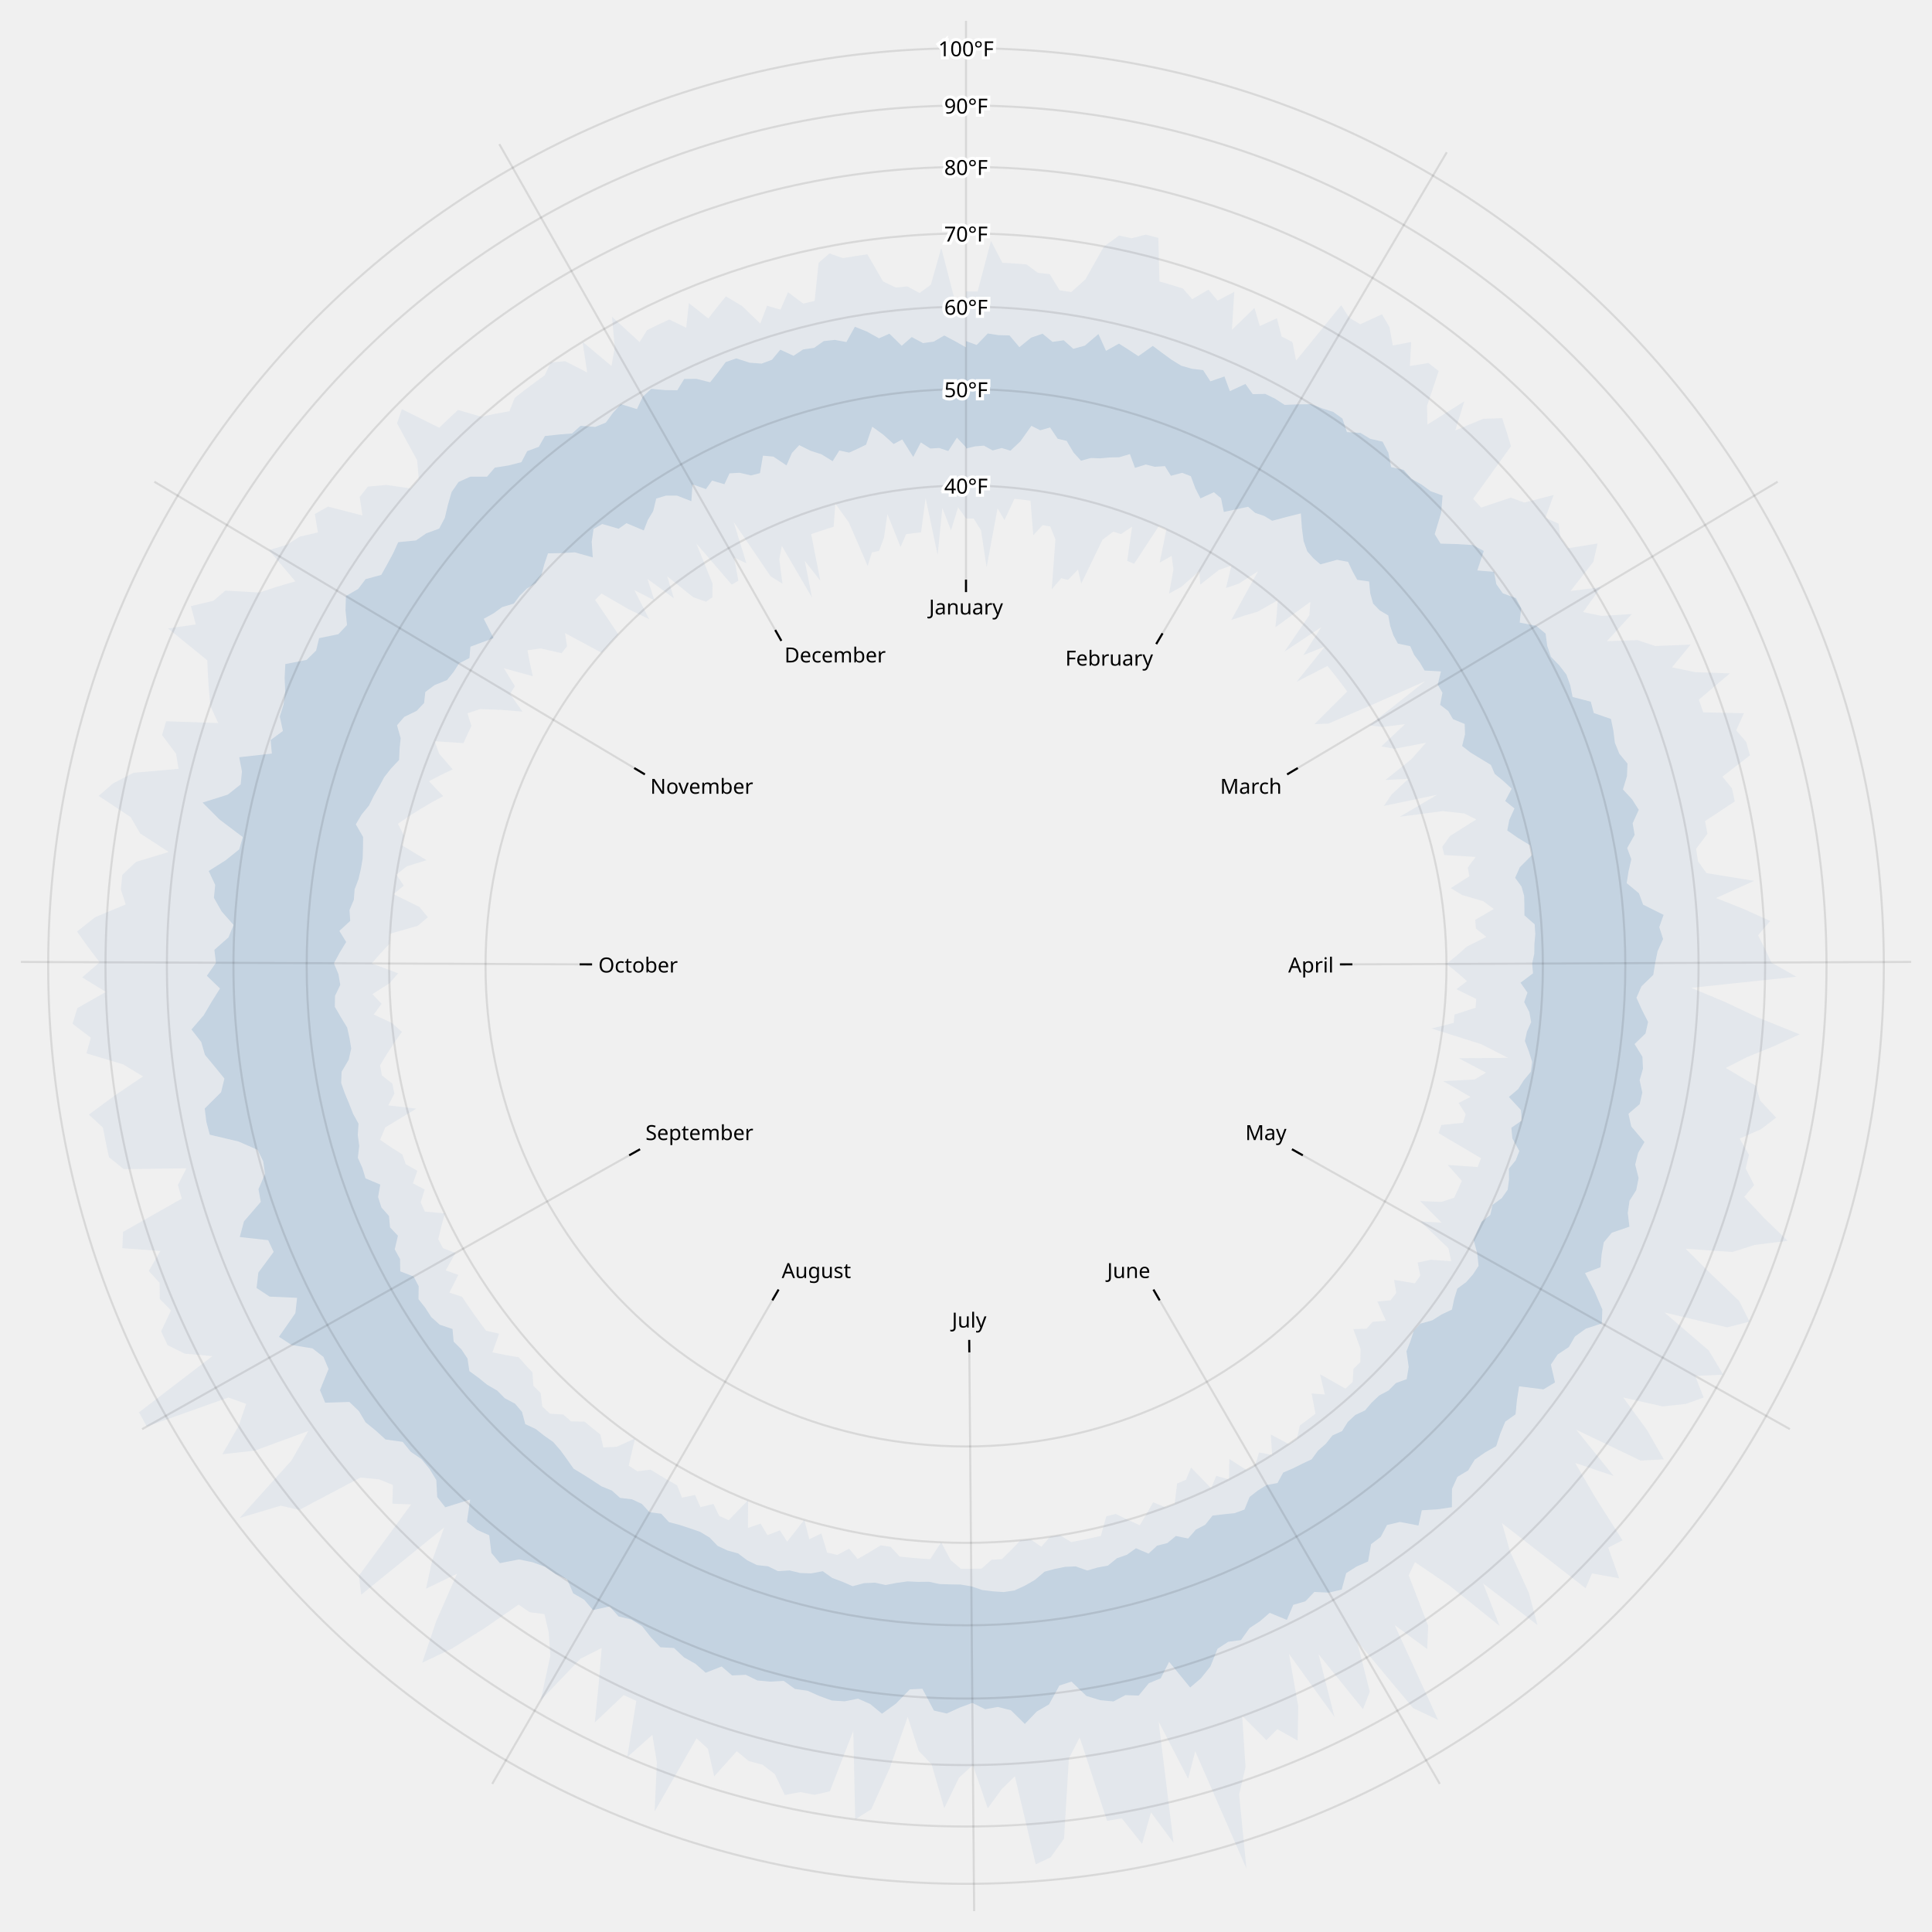
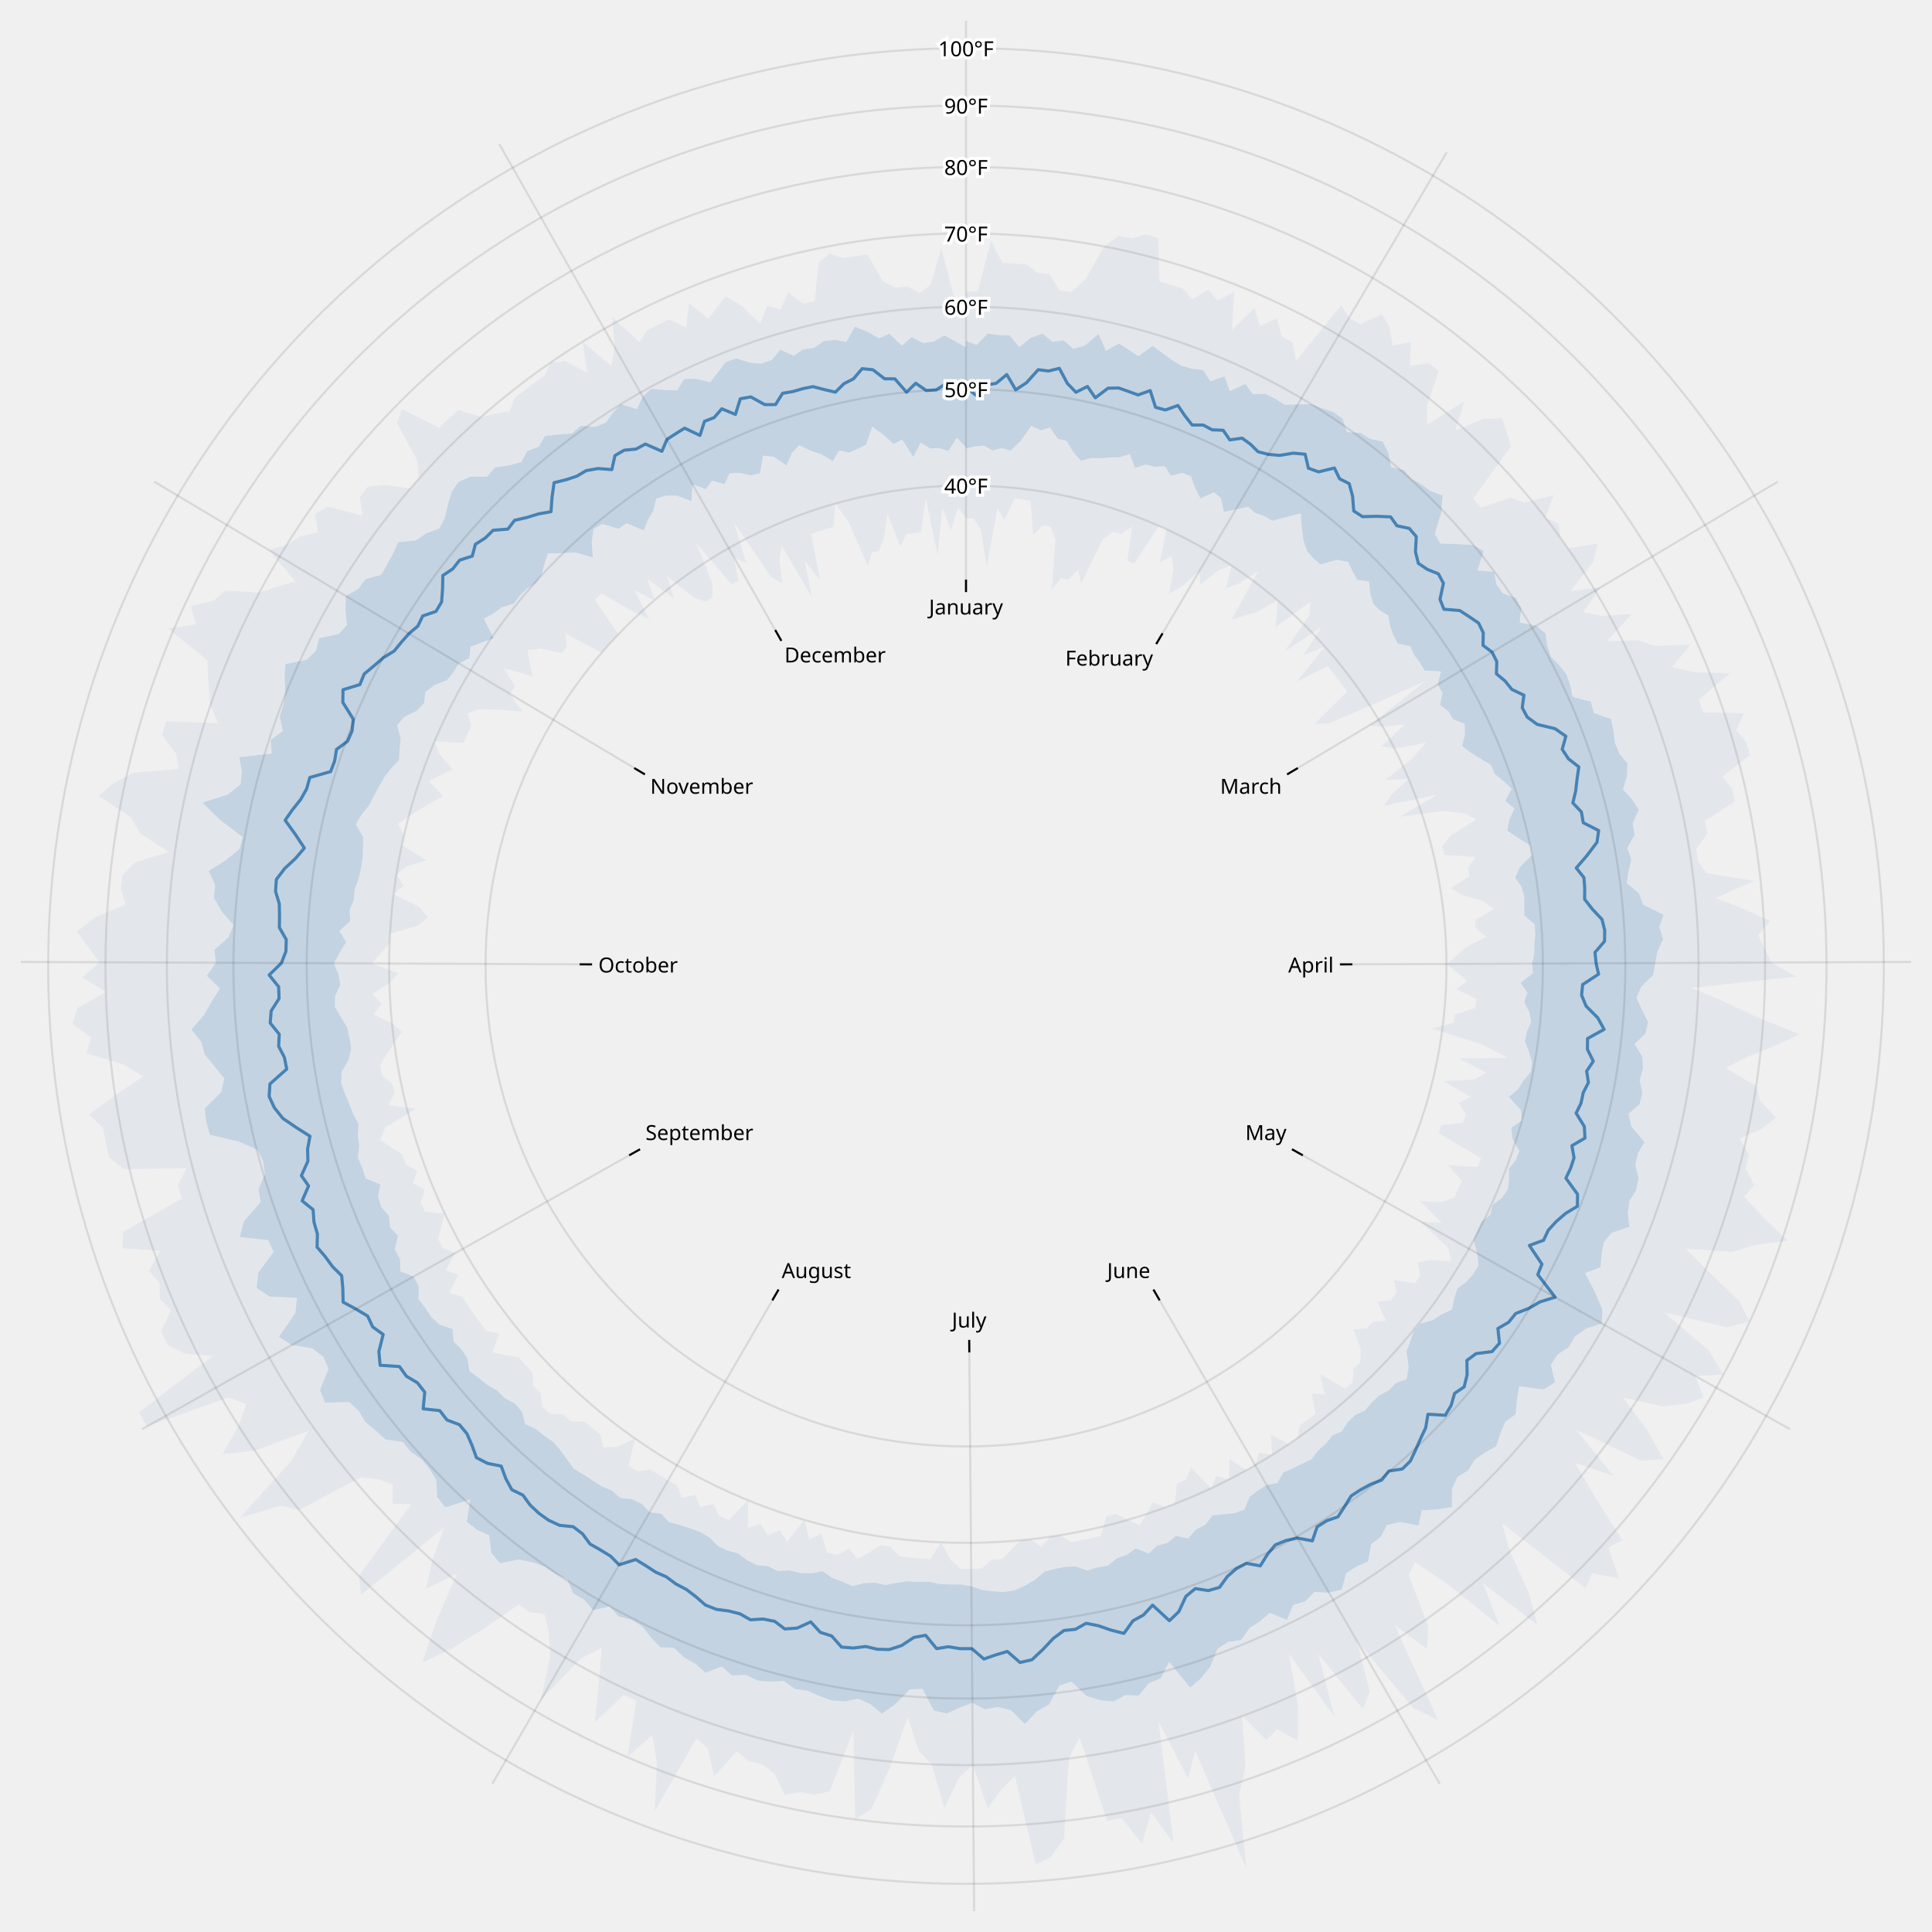
<svg xmlns="http://www.w3.org/2000/svg" width="928" height="928" viewBox="0 0 928 928">
  <path d="M0,-324.031L5.578,-323.983L11.996,-348.301L17.46,-337.784L23.271,-337.433L29.076,-336.982L34.512,-332.956L40.238,-332.313L44.978,-324.538L50.558,-323.715L57.339,-329.793L66.23,-345.576L73.527,-350.865L79.556,-349.547L86.34,-351.297L92.374,-349.758L92.926,-328.814L98.572,-327.166L104.19,-325.421L108.665,-320.304L116.485,-324.865L120.849,-319.609L128.852,-323.813L127.735,-305.586L138.56,-316.08L141.109,-307.394L149.358,-311.124L151.607,-302.354L156.789,-299.7L158.561,-290.788L180.222,-317.389L184.012,-311.454L189.346,-308.24L199.801,-313.047L203.404,-306.911L205.005,-298.055L213.848,-299.727L213.201,-288.197L222.086,-289.643L227.039,-285.778L221.453,-269.102L221.632,-260.064L239.347,-271.251L235.049,-257.312L248.542,-262.851L257.537,-263.139L259.746,-256.413L261.779,-249.671L243.577,-224.432L247.404,-220.206L261.704,-224.982L268.147,-222.609L282.273,-226.243L278.306,-215.302L284.636,-212.469L285.552,-205.594L289.049,-200.648L303.367,-202.939L301.35,-194.166L290.377,-180.099L305.025,-181.99L296.404,-169.997L305.255,-168.158L319.813,-169.068L307.838,-156.018L322.505,-156.533L331.048,-153.696L348.058,-154.368L339.097,-143.46L350.289,-141.137L366.916,-140.544L352.001,-127.927L354.151,-121.849L373.682,-121.417L369.949,-113.202L374.753,-107.653L376.55,-101.186L363.315,-90.954L367.872,-85.393L369.288,-79.048L354.989,-69.62L356.135,-63.499L350.698,-56.319L351.615,-50.274L355.698,-44.624L378.553,-40.886L360.275,-32.649L373.525,-27.376L386.276,-21.633L380.469,-14.744L383.741,-8.259L386.878,-1.665L398.819,5.149L348.349,10.497L364.578,17.272L379.961,24.562L400.447,32.817L388,38.531L375.107,43.783L364.923,48.975L379.484,57.596L381.445,64.629L389.134,72.844L381.96,78.329L371.62,82.899L376.094,90.72L374.477,97.181L378.56,105.228L373.812,110.874L383.179,120.866L394.675,132.004L378.792,133.984L368.112,137.381L345.647,135.82L357.591,147.668L371.351,160.888L376.38,170.82L365.593,173.575L335.516,166.432L356.812,184.716L363.735,196.311L350.243,196.889L354.299,207.274L345.749,210.343L334.629,211.555L315.69,207.272L327.148,222.948L335.169,236.964L324.035,237.563L293.15,222.778L311.034,244.928L292.638,238.716L302.419,255.489L315.353,275.858L308.471,279.355L313.753,294.126L300.693,291.768L297.599,298.883L257.467,267.637L261.301,281.153L270.369,301.143L274.498,316.537L248.399,296.606L256.284,316.949L232.364,297.706L215.674,286.351L212.632,292.663L221.982,316.861L221.538,328.105L205.912,316.579L226.79,362.169L214.767,356.466L187.729,324.081L193.951,348.52L190.681,356.97L169.312,330.533L176.996,360.704L155.12,330.384L159.611,355.743L159.288,372.04L149.532,366.568L144.271,371.846L132.656,360.177L134.267,384.852L131.186,397.913L134.708,433.555L110.106,377.17L106.707,390.385L92.516,362.92L99.673,421.151L88.86,406.568L84.581,421.66L74.813,409.385L67.755,410.612L54.606,370.525L49.417,380.635L47.095,419.14L40.656,428.134L33.492,431.487L23.478,389.201L17.032,395.527L10.449,404.571L3.304,383.816L-3.356,389.894L-10.449,404.571L-16.513,383.474L-22.74,376.968L-27.995,360.666L-36.574,385.148L-45.512,405.052L-53.215,409.89L-54.146,367.406L-65.414,396.429L-72.753,398.113L-79.595,396.802L-87.031,398.201L-91.858,388.131L-97.795,383.625L-104.384,381.885L-110.106,377.17L-120.94,389.245L-123.957,375.987L-129.429,370.983L-149.576,406.116L-148.475,382.682L-150.65,369.308L-162.683,379.968L-158.372,352.981L-164.425,350.202L-178.28,363.322L-176.382,344.335L-174.977,327.57L-185.15,332.706L-204.307,352.7L-199.655,331.383L-200.432,320.077L-202.488,311.316L-209.581,310.397L-214.893,306.743L-230.948,317.873L-246.952,327.879L-261.223,334.68L-254.464,314.698L-244.465,291.909L-259.372,299.095L-256.423,285.609L-250.657,269.7L-290.471,301.946L-291.639,292.897L-266.527,258.616L-275.52,258.285L-275.271,249.289L-281.894,246.589L-290.854,245.719L-320.283,261.267L-329.172,259.211L-348.876,265.127L-324.035,237.563L-315.903,223.343L-341.557,232.767L-357.205,234.53L-349.367,220.872L-345.749,210.343L-354.299,207.274L-393.491,221.2L-397.24,214.394L-361.973,187.387L-375.339,186.186L-383.525,182.089L-386.603,175.46L-381.866,165.443L-387.26,159.92L-387.335,152.201L-392.535,146.496L-386.98,136.881L-405.251,135.541L-404.891,127.715L-376.692,111.728L-378.56,105.228L-374.477,97.181L-404.561,97.587L-411.66,91.831L-413.179,84.731L-414.577,77.606L-421.312,71.384L-408.65,62.022L-395.309,53.053L-404.852,47.255L-422.478,41.955L-420.369,34.449L-429.164,27.742L-426.838,20.221L-413.142,12.45L-424.521,5.481L-416.161,-1.791L-421.68,-9.075L-426.996,-16.547L-418.325,-23.428L-403.623,-29.582L-405.937,-36.787L-405.244,-43.769L-398.665,-50.015L-382.986,-54.759L-396.707,-63.708L-401.272,-71.547L-416.62,-81.707L-409.7,-87.699L-399.844,-92.815L-378.236,-94.689L-379.451,-101.965L-386.172,-110.933L-384.205,-117.564L-359.17,-116.701L-362.948,-124.876L-363.613,-132.147L-364.111,-139.47L-364.443,-146.839L-383.276,-162.151L-369.953,-164.078L-372.307,-172.852L-361.463,-175.442L-355.769,-180.31L-339.332,-179.386L-330.784,-182.221L-322.151,-184.764L-334.839,-199.778L-326.185,-202.308L-320.069,-206.227L-311.296,-208.244L-312.781,-217.122L-306.481,-220.662L-289.893,-216.393L-291.222,-225.293L-287.301,-230.273L-278.337,-231.068L-266.821,-229.381L-262.833,-233.939L-263.637,-242.916L-273.287,-260.646L-270.966,-267.49L-253.03,-258.534L-248.542,-262.851L-243.981,-267.091L-232.806,-263.838L-226.052,-265.251L-219.299,-266.485L-216.788,-272.874L-212.059,-276.566L-207.267,-280.175L-202.413,-283.701L-199.403,-289.91L-192.528,-290.5L-181.972,-285.112L-184.172,-299.816L-170.273,-288.198L-168.72,-297.133L-170.042,-311.844L-156.789,-299.7L-153.157,-305.446L-147.876,-308.037L-142.552,-310.537L-134.394,-306.577L-133.099,-318.419L-123.762,-311.021L-119.625,-316.374L-115.329,-321.642L-107.542,-316.995L-98.804,-308.6L-95.548,-317.128L-89.104,-315.291L-85.477,-323.643L-78.199,-318.171L-72.71,-319.47L-70.785,-337.78L-65.598,-342.278L-59.116,-340.016L-53.255,-340.984L-47.377,-341.85L-39.814,-328.807L-33.78,-325.894L-28.165,-326.427L-22.294,-323.263L-16.913,-327.203L-11.879,-344.913L-5.515,-320.334L0,-320.382ZM0,-214.955L-3.793,-220.324L-7.208,-209.289L-11.375,-220.063L-13.614,-197.396L-19.396,-224.794L-21.591,-208.297L-25.173,-207.895L-28.748,-207.431L-31.436,-201.281L-37.746,-217.1L-39.417,-205.67L-41.784,-199.39L-45.21,-198.641L-47.225,-192.147L-56.269,-213.051L-62.763,-222.084L-63.569,-210.988L-67.191,-209.863L-70.794,-208.675L-74.375,-207.426L-69.98,-185.077L-77.425,-194.574L-73.982,-176.991L-88.471,-201.817L-89.678,-195.355L-88.165,-183.655L-93.865,-187.198L-111.603,-213.327L-105.492,-193.464L-111.41,-196.205L-109.341,-185.068L-112.511,-183.158L-129.528,-202.944L-121.733,-183.68L-121.815,-177.106L-124.846,-174.983L-131.052,-177.151L-143.492,-187.142L-140.352,-176.664L-152.984,-185.902L-149.692,-175.649L-159.293,-180.525L-152.174,-166.588L-162.022,-171.35L-175.098,-178.907L-178.151,-175.866L-167.004,-159.28L-169.721,-156.381L-172.388,-153.437L-175.003,-150.447L-192.61,-159.9L-191.634,-153.596L-194.25,-150.274L-204.337,-152.528L-210.641,-151.659L-209.466,-145.405L-208.07,-139.19L-221.964,-143.016L-216.693,-134.398L-218.974,-130.648L-213.04,-122.185L-223.341,-123.033L-233.437,-123.406L-239.466,-121.365L-237.546,-115.297L-239.496,-111.191L-241.374,-107.052L-255.188,-107.961L-253.042,-101.954L-246.579,-94.45L-252.318,-91.7L-257.968,-88.756L-251.125,-81.596L-256.715,-78.553L-262.205,-75.322L-267.593,-71.907L-272.876,-68.313L-269.91,-62.653L-270.948,-57.998L-259.113,-50.817L-268.574,-47.887L-273.581,-43.935L-270.063,-38.614L-274.931,-34.491L-262.522,-28.354L-258.498,-23.425L-263.342,-19.301L-276.652,-15.494L-276.878,-10.729L-281.232,-6.052L-285.444,-1.228L-272.787,3.522L-276.96,8.346L-285.127,13.508L-280.712,18.146L-284.493,23.314L-275.73,27.382L-270.97,31.628L-274.624,36.857L-278.112,42.21L-281.436,47.684L-280.573,52.522L-275.563,56.51L-274.549,61.245L-277.488,66.935L-264.063,68.527L-278.96,77.542L-281.45,83.479L-276.126,87.098L-270.707,90.541L-269.108,95.188L-263.542,98.355L-265.672,104.394L-260.001,107.368L-261.921,113.477L-259.929,117.969L-250.307,118.84L-251.997,125.002L-253.493,131.229L-251.197,135.573L-245.209,137.844L-249.911,146.205L-243.864,148.359L-248.139,156.876L-242.031,158.91L-239.26,163.053L-236.418,167.147L-233.506,171.192L-230.524,175.186L-224.261,176.598L-227.482,185.566L-221.174,186.852L-214.846,187.939L-211.579,191.609L-208.25,195.223L-207.794,201.626L-204.292,205.173L-203.526,211.566L-199.854,215.038L-193.429,215.445L-189.692,218.743L-183.272,218.84L-179.478,221.963L-175.631,225.019L-174.192,231.276L-167.781,230.931L-158.984,226.938L-162.022,239.959L-157.867,242.713L-151.495,241.928L-147.308,244.5L-143.078,246.999L-138.805,249.425L-136.418,255.385L-130.137,254.056L-127.546,259.93L-121.315,258.384L-118.524,264.166L-113.959,266.167L-104.658,256.561L-104.729,269.932L-98.654,267.857L-95.376,273.377L-89.375,271.094L-85.909,276.498L-77.648,265.984L-75.262,275.346L-69.487,272.58L-66.682,281.753L-61.822,282.86L-56.14,279.872L-52.049,284.82L-46.473,281.638L-41.013,278.292L-36.217,278.956L-31.873,283.662L-26.985,284.168L-22.09,284.591L-17.188,284.929L-11.921,276.829L-7.37,285.352L-2.492,289.526L2.492,289.526L7.475,289.44L12.281,285.182L17.188,284.929L21.769,280.454L26.195,275.845L30.939,275.353L36.217,278.956L40.399,274.125L45.112,273.389L50.568,276.715L55.324,275.803L60.063,274.81L64.784,273.736L67.39,264.355L71.93,263.156L77.648,265.984L83.465,268.63L86.758,263.153L89.866,257.583L95.764,260.011L100.226,258.324L101.401,248.578L105.665,246.796L108.09,240.911L117.762,250.816L120.178,244.913L126.325,246.614L126.49,236.799L134.739,242.12L138.887,239.764L140.787,233.675L147.058,234.842L146.378,225.049L155.054,229.641L158.984,226.938L160.353,220.707L164.129,217.915L167.855,215.057L166.024,205.324L172.369,205.821L170.051,196.094L182.254,202.999L185.721,199.831L186.122,193.474L189.424,190.241L189.502,183.877L186.028,174.391L192.39,174.231L195.36,170.893L201.704,170.403L197.586,161.178L203.921,160.581L206.655,157.047L205.642,150.764L215.606,152.433L218.198,148.699L216.971,142.456L223.187,141.1L233.067,141.791L231.723,135.564L218.217,122.671L228.414,123.277L218.099,112.907L228.428,113.311L234.473,111.322L236.354,107.27L238.166,103.185L231.381,95.55L245.756,96.569L247.382,92.324L226.976,80.285L228.324,76.366L238.738,75.305L239.999,71.185L236.62,65.773L242.307,62.881L229.247,55.298L244.328,54.503L249.789,51.225L236.646,44.299L260.338,44.11L247.499,37.564L223.625,30.012L234.232,27.34L234.668,23.304L244.771,20.059L245.08,15.843L235.558,11.159L240.647,7.252L235.802,3.045L230.78,-0.993L235.767,-5.074L240.576,-9.323L249.942,-13.998L244.935,-17.952L244.589,-22.165L253.513,-27.381L248.386,-31.161L238.333,-34.077L232.839,-37.392L241.779,-43.109L241.001,-47.264L244.788,-52.398L229.714,-53.323L228.762,-57.269L232.508,-62.479L245.076,-70.401L239.378,-73.248L228.973,-74.398L208.369,-71.691L226.276,-82.235L200.733,-76.889L204.39,-82.352L212.544,-89.92L201.434,-89.338L213.894,-99.305L220.942,-107.238L205.853,-104.33L199.472,-105.45L210.876,-116.167L200.193,-114.817L193.763,-115.606L220.576,-136.807L194,-124.998L174.058,-116.437L167.352,-116.17L183.107,-131.835L180.811,-134.967L178.461,-138.06L176.058,-141.111L173.603,-144.121L158.799,-136.516L172.388,-153.437L162.054,-149.317L170.651,-162.758L152.974,-151.012L164.948,-168.536L165.412,-174.935L148.618,-162.695L149.284,-169.183L149.692,-175.649L140.022,-170.15L133.712,-168.305L127.423,-166.184L140.25,-189.584L131.046,-183.673L124.877,-181.557L127.492,-192.37L121.39,-190.193L112.511,-183.158L112.089,-189.719L103.403,-182.103L97.528,-178.859L99.642,-190.465L98.77,-196.981L93.027,-193.782L96.281,-209.739L92.656,-211.365L80.763,-193.213L77.425,-194.574L79.8,-211.047L74.375,-207.426L70.794,-208.675L65.544,-204.718L55.34,-183.675L53.811,-190.407L48.985,-185.471L45.785,-186.287L41.189,-180.972L42.952,-204.961L40.46,-211.112L36.82,-211.778L32.314,-206.905L30.974,-223.493L27.122,-223.994L23.263,-224.427L18.479,-214.159L15.161,-219.835L9.902,-191.575L7.208,-209.289L3.7,-214.923L0,-214.955Z" transform="translate(464,464)" fill="lightsteelblue" fill-opacity="0.2" />
  <path d="M0,-300.171L5.135,-298.293L10.464,-303.818L15.662,-303.013L20.889,-302.892L25.646,-297.233L31.283,-301.801L36.775,-303.708L41.546,-299.776L46.939,-300.548L51.54,-296.441L57.111,-297.994L63.608,-303.532L67.249,-295.474L73.473,-298.945L78.168,-295.97L82.78,-292.912L89.739,-297.846L94.274,-294.452L98.777,-291.16L103.387,-288.335L108.47,-286.872L113.887,-286.206L117.39,-280.837L124.13,-283.163L126.745,-276.103L134.215,-279.578L137.727,-274.673L143.759,-274.793L148.558,-272.444L153.039,-269.517L159.382,-269.766L165.761,-269.845L170.979,-267.889L176.381,-266.137L180.832,-262.909L182.961,-256.437L189.445,-256.084L194.162,-253.224L200.09,-251.856L202.88,-246.533L204.207,-239.617L210.269,-238.297L213.84,-234.095L218.728,-231.32L223.193,-228.048L228.914,-225.978L228.229,-217.673L225.124,-207.43L227.943,-202.885L235.744,-202.664L243.523,-202.167L248.701,-199.335L245.592,-189.993L253.635,-189.327L254.737,-183.407L257.856,-178.995L264.148,-176.704L266.684,-171.83L265.955,-164.952L273.869,-163.401L278.394,-159.668L279.169,-153.788L280.959,-148.528L284.955,-144.42L288.39,-139.975L290.258,-134.758L291.356,-129.22L300.09,-126.957L301.56,-121.503L309.792,-118.663L310.955,-113.01L311.676,-107.235L313.814,-101.965L317.73,-97.223L317.481,-91.2L315.547,-84.793L319.913,-80.088L323.149,-75.012L320.206,-68.542L321.163,-62.986L317.568,-56.622L319.573,-51.321L318.244,-45.503L317.343,-39.812L323.238,-34.912L325.229,-29.473L335.069,-24.558L332.987,-18.649L334.84,-12.975L332.195,-7.149L331.028,-1.425L330.115,4.262L324.428,9.776L322.033,15.256L324.621,20.985L327.616,26.848L326.393,32.413L321.124,37.482L324.906,43.605L325.169,49.352L323.566,54.823L324.855,60.811L323.586,66.358L318.2,70.982L319.549,77.081L325.872,84.567L322.851,89.742L321.426,95.336L323.065,101.904L321.92,107.67L318.71,112.733L317.861,118.627L318.662,125.216L310.208,128.101L306.345,132.724L305.295,138.559L304.76,144.693L297.345,147.497L301.911,156.295L305.65,164.962L305.409,171.686L297.738,174.185L292.503,177.95L289.542,183.051L284.188,186.589L280.934,191.453L282.912,200.018L277.367,203.348L265.674,201.898L264.639,208.394L263.971,215.332L259.037,218.839L256.663,224.518L254.67,230.632L249.285,233.691L244.359,237.107L241.214,242.255L236.053,245.378L233.434,251.169L233.388,259.953L226.329,260.991L218.943,261.434L217.318,268.759L208.431,267.043L202.231,268.504L199.218,274.199L194.568,277.73L193.124,286.023L187.614,288.447L182.621,291.633L180.46,299.524L174.348,300.982L167.323,300.671L163.006,305.16L157.186,306.86L154.117,314.08L145.876,310.697L141.206,314.721L136.17,318.043L132.079,323.783L125.938,324.595L120.798,327.98L117.384,336.459L112.808,342.17L107.673,346.545L97.568,334.22L93.521,342.143L87.822,344.504L82.938,350.442L76.544,350.219L70.858,353.249L64.444,352.646L57.856,350.624L50.657,343.728L44.87,345.607L39.854,354.697L34.004,358.082L28.258,364.062L21.565,357.491L15.326,355.905L9.22,356.983L3.047,353.956L-3.066,356.222L-9.273,359.056L-15.401,357.637L-20.942,347.165L-26.97,347.462L-33.644,354.293L-40.355,359.149L-46.021,354.474L-51.863,351.912L-58.28,353.192L-64.473,352.808L-70.343,350.68L-76.088,348.13L-82.183,347.25L-87.535,343.381L-93.957,343.738L-100.183,343.177L-105.782,340.458L-112.347,340.772L-117.384,336.459L-125.026,339.459L-130.025,335.129L-135.465,332.083L-140.255,327.586L-146.816,327.223L-151.378,322.414L-155.591,317.082L-160.798,313.912L-166.883,312.418L-171.184,307.608L-179.194,309.348L-183.386,304.381L-188.686,301.319L-191.578,294.541L-197.18,292.03L-202.178,288.593L-208.094,286.417L-214.685,285.038L-223.876,286.831L-227.966,281.928L-229.007,273.45L-234.865,270.834L-239.711,266.995L-238.172,256.266L-250.118,259.999L-253.981,255.077L-254.437,246.885L-257.679,241.56L-261.552,236.865L-266.717,233.313L-270.567,228.58L-278.8,227.428L-283.443,223.201L-288.408,219.175L-291.614,213.793L-296.179,209.398L-307.801,209.763L-310.309,203.739L-306.182,193.57L-308.635,187.764L-313.922,183.652L-323.867,182.062L-330.003,178.106L-322.121,166.757L-321.293,159.376L-334.481,158.803L-340.76,154.654L-339.894,147.259L-332.556,137.33L-335.175,131.705L-348.822,130.182L-346.818,122.675L-338.728,113.292L-339.842,107.197L-336.698,99.866L-337.56,93.831L-340.26,88.301L-349.446,84.292L-363.237,81.029L-364.887,74.828L-365.656,68.449L-357.788,60.621L-356.206,54.063L-360.785,48.42L-365.553,42.668L-367.344,36.48L-372.022,30.487L-366.151,23.669L-362.319,17.165L-358.324,10.798L-364.634,4.708L-360.282,-1.551L-361.017,-7.769L-354.263,-13.728L-351.815,-19.703L-357.527,-26.204L-361.245,-32.737L-360.628,-38.95L-363.743,-45.633L-355.526,-50.833L-349.06,-56.056L-347.388,-61.939L-358.48,-70.304L-366.691,-78.493L-354.591,-82.31L-348.39,-87.217L-347.785,-93.456L-349.093,-100.281L-333.416,-102.023L-334.007,-108.526L-328.109,-112.889L-329.602,-119.787L-327.804,-125.562L-326.989,-131.748L-327.273,-138.458L-326.952,-145.007L-316.713,-147.041L-312.159,-151.512L-310.712,-157.474L-301.471,-159.371L-297.321,-163.787L-298.041,-170.936L-297.834,-177.699L-291.981,-181.094L-288.388,-185.815L-280.842,-187.871L-277.995,-192.975L-275.195,-198.137L-272.714,-203.569L-264.205,-204.393L-259.271,-207.807L-253.055,-210.08L-250.349,-215.219L-248.858,-221.5L-247.076,-227.656L-243.753,-232.479L-238.095,-235.041L-230.047,-235.051L-226.335,-239.366L-219.639,-240.443L-213.548,-242.013L-210.764,-247.311L-205.207,-249.361L-202.238,-254.561L-195.725,-255.263L-189.225,-255.787L-185.116,-259.458L-178.096,-258.933L-172.992,-261.023L-169.58,-265.697L-165.761,-269.845L-158.041,-267.495L-155.27,-273.447L-151.165,-277.225L-144.722,-276.634L-138.667,-276.548L-135.358,-281.961L-129.461,-282.019L-122.903,-280.363L-119.164,-285.082L-115.429,-290.081L-110.352,-291.849L-103.904,-289.777L-98.161,-289.344L-93.225,-291.174L-89.192,-296.031L-82.832,-293.098L-78.217,-296.155L-72.97,-296.898L-68.317,-300.166L-63.022,-300.736L-57.439,-299.702L-53.381,-307.032L-47.591,-304.72L-41.786,-301.503L-36.775,-303.708L-30.881,-297.921L-26.067,-302.101L-20.635,-299.199L-15.501,-299.901L-10.431,-302.85L-5.166,-300.061L0,-297.152ZM0,-249.156L-4.369,-253.794L-8.519,-247.353L-12.861,-248.824L-17.143,-248.566L-21.701,-251.504L-25.346,-244.521L-30.624,-252.909L-34.75,-250.739L-39.877,-255.327L-45.039,-259.047L-47.995,-250.429L-52.062,-248.435L-56.125,-246.597L-60.859,-247.618L-64.043,-242.488L-69.471,-245.82L-74.55,-247.436L-80.106,-250.199L-83.606,-246.44L-86.22,-240.458L-92.517,-244.681L-97.543,-245.132L-98.96,-236.746L-103.296,-235.636L-108.757,-236.917L-113.597,-236.631L-116.036,-231.415L-121.986,-233.175L-124.908,-229.071L-131.367,-231.35L-131.914,-223.274L-138.789,-225.937L-144.2,-225.931L-148.793,-224.509L-150.266,-218.471L-152.841,-214.222L-154.769,-209.211L-163.088,-212.698L-166.861,-210.031L-174.716,-212.309L-178.898,-209.92L-179.786,-203.75L-179.283,-196.265L-187.878,-198.695L-194.107,-198.329L-200.781,-198.206L-202.498,-193.132L-203.93,-187.901L-206.658,-183.94L-210.919,-181.322L-214.334,-177.935L-217.2,-174.087L-222.821,-172.378L-226.923,-169.388L-231.651,-166.786L-226.921,-157.521L-232.412,-155.474L-238.04,-153.374L-238.518,-147.935L-243.534,-145.302L-246.179,-141.191L-249.298,-137.332L-255.251,-134.938L-259.706,-131.624L-260.293,-126.338L-263.9,-122.521L-269.821,-119.668L-273.304,-115.625L-271.554,-109.413L-272.081,-104.218L-272.314,-98.967L-276.079,-94.988L-279.392,-90.78L-281.868,-86.249L-284.459,-81.714L-286.781,-77.063L-290.36,-72.69L-293.095,-68.036L-289.601,-61.991L-289.65,-56.805L-289.799,-51.671L-290.646,-46.675L-291.801,-41.722L-293.661,-36.841L-294.054,-31.76L-296.137,-26.836L-295.765,-21.677L-301.002,-16.857L-297.719,-11.537L-300.818,-6.474L-303.608,-1.307L-301.449,3.892L-300.556,9.057L-303.078,14.358L-303.172,19.598L-300.272,24.607L-297.269,29.521L-296.13,34.565L-295.295,39.631L-296.514,45.003L-299.917,50.816L-300.136,56.184L-298.369,61.187L-296.328,66.103L-294.392,71.012L-291.808,75.727L-292.147,81.208L-291.449,86.445L-292.122,92.144L-289.946,96.976L-288.415,102.017L-281.347,105L-282.398,110.967L-280.804,115.959L-277.164,120.081L-276.646,125.556L-272.866,129.55L-274.405,136.118L-271.85,140.733L-271.744,146.663L-265.334,149.157L-262.894,153.8L-262.996,159.999L-259.718,164.196L-256.853,168.642L-252.803,172.282L-246.642,174.376L-246.102,180.427L-242.346,184.17L-239.443,188.553L-238.542,194.588L-234.133,197.8L-229.971,201.169L-225.187,203.932L-221.502,207.646L-216.64,210.211L-213.265,214.184L-211.693,220.055L-206.69,222.393L-202.573,225.63L-198.277,228.644L-194.811,232.618L-191.629,236.989L-188.468,241.466L-183.937,244.214L-179.48,247.033L-175.09,249.928L-170.114,251.945L-166.173,255.483L-160.415,256.172L-155.68,258.395L-151.988,262.382L-146.409,263.089L-142.684,267.116L-137.533,268.493L-132.547,270.12L-127.628,271.831L-123.17,274.523L-119.27,278.571L-114.53,280.762L-109.47,282.149L-105.132,285.446L-100.394,287.761L-95.063,288.345L-90.315,290.677L-84.755,290.329L-79.694,291.557L-74.374,291.753L-68.799,290.701L-64.246,293.949L-59.33,295.777L-54.44,297.902L-48.915,296.437L-43.654,296.214L-38.602,297.332L-33.293,296.307L-28.07,295.593L-22.962,295.825L-17.841,295.76L-12.783,296.857L-7.671,297.033L-2.557,297.121L2.565,297.953L7.741,299.727L12.935,300.373L18.14,300.722L23.282,299.955L28.267,297.661L33.131,294.859L37.769,290.917L42.679,289.597L47.623,288.611L52.702,288.393L58.247,290.377L63.152,288.944L68.162,288.007L72.518,284.472L77.298,282.795L81.648,279.684L87.698,282.255L91.793,278.428L96.704,277.185L100.836,273.783L106.694,274.996L110.429,270.709L114.914,268.398L118.44,263.981L123.656,263.37L128.97,262.83L133.749,261.107L136.226,255.027L140.2,251.932L144.414,249.305L149.628,248.351L152.367,243.32L156.979,241.347L161.452,239.116L166.012,236.968L169.108,232.757L172.843,229.485L176.011,225.506L180.64,223.399L183.405,218.998L187.012,215.653L191.657,213.472L194.885,209.691L198.465,206.305L202.999,203.874L206.478,200.35L211.678,198.436L212.645,192.574L211.566,185.069L213.438,180.317L215.038,175.415L218.192,171.818L223.964,170.201L228.373,167.429L233.414,165.024L234.515,159.819L236.016,154.961L240.227,151.873L243.511,148.145L246.203,144.035L245.573,138.048L243.839,131.602L245.691,127.19L247.654,122.848L251.836,119.566L252.895,114.776L257.346,111.495L260.194,107.448L260.836,102.494L260.787,97.326L264.011,93.385L265.779,88.893L262.424,82.777L261.96,77.698L266.964,74.208L266.554,69.174L260.767,62.901L265.211,59.162L267.88,54.935L271.31,50.788L271.934,46.074L270.359,41.033L268.456,36.029L269.467,31.453L271.474,26.959L270.606,22.176L268.124,17.332L269.691,12.776L266.366,8.027L272.355,3.516L271.944,-1.17L272.962,-5.874L273.035,-10.58L273.456,-15.315L273.152,-20.02L268.24,-24.308L268.216,-28.969L268.109,-33.636L266.844,-38.153L263.768,-42.359L266.016,-47.431L271.906,-53.326L270.948,-57.998L265.113,-61.54L260.003,-65.09L260.954,-70.123L263.445,-75.678L259.009,-79.255L262.108,-85.164L258.171,-88.826L253.959,-92.296L252.13,-96.576L247.177,-99.591L242.36,-102.534L238.302,-105.689L239.698,-111.285L239.541,-116.265L233.932,-118.561L231.659,-122.466L227.741,-125.457L228.858,-131.257L226.564,-135.177L228.146,-141.502L220.273,-141.927L217.984,-145.822L215.257,-149.425L213.381,-153.631L207.454,-154.855L205.296,-158.82L203.765,-163.319L202.82,-168.376L198.704,-170.822L195.567,-174.068L194.186,-178.923L193.638,-184.682L187.912,-185.501L185.623,-189.661L183.545,-194.112L178.236,-195.118L170.227,-192.917L166.881,-195.819L163.921,-199.191L162.16,-204.113L161.344,-210.423L160.831,-217.405L153.876,-215.672L147.092,-213.855L143.264,-216.167L138.91,-217.643L135.5,-220.583L129.587,-219.335L123.84,-218.095L122.512,-224.677L119.051,-227.565L112.627,-224.616L110.153,-229.455L108.002,-235.272L103.845,-236.888L98.428,-235.474L95.545,-240.111L90.671,-239.797L86.375,-240.89L81.176,-239.276L78.729,-245.899L73.626,-244.367L69.032,-244.265L64.401,-243.844L59.972,-244.009L55.241,-242.713L51.681,-246.615L48.341,-252.235L44.032,-253.255L40.4,-258.677L35.663,-257.324L31.418,-259.468L26.123,-252.018L21.358,-247.528L17.159,-248.801L12.8,-247.643L8.609,-249.95L4.297,-249.591L0,-248.538Z" transform="translate(464,464)" fill="steelblue" fill-opacity="0.2" />
+   <path d="M0,-278.063L4.721,-274.202L9.611,-279.034L14.466,-279.877L19.592,-284.085L23.88,-276.764L29.038,-280.145L34.682,-286.428L39.608,-285.788L44.834,-287.07L48.659,-279.872L52.816,-275.584L58.335,-278.368L62.116,-272.921L68.21,-277.531L73.327,-277.638L78.002,-276.006L82.643,-274.295L88.492,-276.392L91.041,-268.357L95.764,-267.075L101.802,-269.236L105.155,-264.262L108.62,-259.857L113.912,-259.854L118.224,-257.54L123.534,-257.331L126.709,-252.699L132.637,-253.534L136.653,-250.611L140.267,-247.025L145.198,-245.759L150.66,-245.262L157.222,-246.334L162.914,-245.817L164.464,-239.113L169.338,-237.343L176.96,-239.207L179.441,-234.026L184.062,-231.681L185.693,-225.648L186.259,-218.557L190.445,-215.83L197.32,-216.01L203.978,-215.721L206.967,-211.47L212.92,-210.189L216.27,-206.267L215.896,-198.927L217.285,-193.398L221.601,-190.505L226.902,-188.368L229.331,-183.81L227.665,-176.125L229.57,-171.364L237.157,-170.75L241.708,-167.786L246.216,-164.708L248.458,-160.086L248.343,-154.029L252.68,-150.758L254.948,-146.221L254.786,-140.355L258.945,-136.89L262.156,-132.865L267.979,-130.068L267.178,-124.043L269.578,-119.561L274.336,-116.062L282.926,-113.995L288.127,-110.365L286.38,-104.079L289.343,-99.551L294.345,-95.638L293.516,-89.813L292.862,-84.129L291.487,-78.328L295.585,-73.998L296.501,-68.826L303.873,-65.046L303.085,-59.44L298.388,-53.203L293.133,-47.074L296.825,-42.44L297.188,-37.284L297.134,-32.092L300.89,-27.267L305.491,-22.39L306.788,-17.182L306.719,-11.886L302.112,-6.502L302.669,-1.303L303.839,3.923L296.195,8.926L295.692,14.008L297.837,19.253L303.442,24.867L306.496,30.437L298.545,34.847L298.497,40.061L301.305,45.73L298.123,50.512L298.969,55.965L296.501,60.804L295.41,65.899L293.068,70.693L296.989,77.072L297.317,82.645L291.035,86.322L292.052,92.122L290.423,97.135L288.15,101.923L293.743,109.626L293.686,115.402L287.923,118.899L283.426,122.794L279.666,126.927L277.44,131.722L270.609,134.235L276.636,143.21L274.641,148.226L282.987,159.081L275.742,161.316L270.312,164.449L264.036,166.926L260.639,171.128L255.489,174.113L256.247,181.167L252.645,185.224L244.993,186.182L240.595,189.46L240.706,196.353L239.284,202.152L234.68,205.288L233.038,211.042L230.209,215.808L221.888,215.303L220.816,221.769L218.364,226.99L215.983,232.392L213.469,237.766L209.53,241.619L203.149,242.574L199.661,246.923L194.327,248.972L189.495,251.593L184.967,254.585L181.872,259.608L178.649,264.585L173.294,266.431L168.682,269.375L166.354,276.111L159.167,274.775L153.581,275.977L148.537,278.074L144.771,282.625L141.383,288.127L134.715,286.924L129.873,289.461L125.542,293.222L121.755,298.474L116.396,300.002L110.141,299.045L105.629,302.767L102.24,310.115L97.705,314.463L89.622,307.002L85.215,311.756L80.181,314.53L75.869,320.574L69.722,319.003L63.563,316.88L57.695,315.717L52.572,318.604L47.04,319.185L41.933,322.991L36.891,328.323L31.645,333.241L25.967,334.544L19.861,329.242L14.249,330.902L8.597,332.868L2.822,327.903L-2.822,327.903L-8.445,326.978L-14.12,327.887L-19.393,321.487L-25.032,322.502L-31,326.447L-36.891,328.323L-42.607,328.181L-48.17,326.858L-54.056,327.597L-59.785,327.154L-64.546,321.781L-69.958,320.084L-74.562,315.049L-81.071,318.021L-87.04,318.433L-91.892,314.777L-97.46,313.675L-103.533,314.036L-108.562,311.172L-114.092,309.772L-119.902,309.037L-125.203,306.927L-129.714,302.966L-134.347,299.433L-139.364,296.827L-143.966,293.392L-149.121,291.117L-153.849,288.018L-158.65,285.085L-166.608,287.62L-170.772,283.444L-175.625,280.462L-180.589,277.646L-184.178,272.774L-188.676,269.32L-195.201,268.671L-200.505,266.212L-205.173,262.869L-209.365,258.924L-212.844,254.151L-218.153,251.564L-221.053,246.214L-223.252,240.213L-229.826,238.905L-235.152,236.166L-237.276,230.234L-239.686,224.692L-243.297,220.333L-249.29,218.068L-252.781,213.554L-260.742,212.698L-259.982,204.726L-263.467,200.221L-268.778,197.052L-272.13,192.396L-281.41,191.778L-282.011,185.16L-279.954,176.989L-284.974,173.37L-287.408,168.142L-293.068,164.748L-299.176,161.468L-299.341,154.964L-299.873,148.751L-304.235,144.444L-307.734,139.665L-311.685,135.037L-311.554,128.657L-313.181,123.063L-313.612,117.041L-318.874,112.791L-315.785,105.618L-319.235,100.696L-316.115,93.761L-316.247,87.907L-315.102,81.772L-321.687,77.596L-328.135,73.199L-332.189,68.122L-334.73,62.66L-334.338,56.648L-326.287,49.522L-327.385,43.937L-330.149,38.536L-329.882,32.759L-334.205,27.388L-333.751,21.575L-329.95,15.631L-330.17,9.949L-334.712,4.322L-328.831,-1.415L-326.666,-7.03L-326.496,-12.652L-329.803,-18.471L-329.732,-24.166L-329.857,-29.892L-331.639,-35.819L-331.264,-41.559L-327.288,-46.796L-322.015,-51.713L-317.807,-56.665L-322.101,-63.17L-327.039,-70.005L-323.494,-75.092L-319.567,-80.002L-316.703,-85.104L-315.192,-90.543L-305.188,-93.385L-303.243,-98.53L-302.373,-104.034L-297.061,-107.961L-294.869,-112.947L-294.317,-118.585L-299.333,-126.637L-299.231,-132.712L-291.145,-135.17L-289.05,-140.295L-284.407,-144.143L-279.976,-148.008L-274.663,-151.305L-271.204,-155.544L-267.579,-159.648L-263.281,-163.293L-260.962,-168.143L-254.596,-170.314L-251.889,-174.853L-251.422,-181.021L-251.292,-187.578L-246.538,-190.725L-243.219,-194.941L-237.152,-196.878L-235.648,-202.582L-230.946,-205.557L-227.14,-209.287L-220.033,-209.856L-216.846,-214.065L-210.868,-215.455L-205.334,-217.156L-199.342,-218.224L-198.819,-225.321L-197.85,-232.158L-192.185,-233.537L-186.923,-235.283L-182.448,-237.948L-176.764,-238.942L-170.117,-238.435L-168.621,-245.157L-164.194,-247.748L-158.48,-248.305L-154.008,-250.712L-146.069,-247.232L-143.633,-252.952L-139.419,-255.683L-135.153,-258.343L-127.792,-254.859L-125.597,-261.627L-120.934,-263.443L-117.327,-267.644L-110.746,-264.943L-108.416,-272.457L-103.355,-273.344L-96.692,-269.664L-91.485,-269.664L-88.079,-275.103L-83.135,-275.928L-78.373,-277.318L-73.501,-278.297L-68.046,-276.864L-62.734,-275.638L-58.617,-279.714L-54.051,-282.025L-49.885,-286.92L-44.73,-286.403L-39.091,-282.063L-34.148,-282.011L-28.568,-275.609L-24.152,-279.909L-19.064,-276.429L-14.303,-276.717L-9.635,-279.735L-4.83,-280.558L0,-278.497Z" transform="translate(464,464)" stroke-linecap="round" stroke-linejoin="round" fill="none" stroke="steelblue" stroke-width="1.5" />
  <line x1="464" y1="278.4" x2="464" y2="10" stroke="currentColor" stroke-opacity="0.1" stroke-width="1" />
  <line x1="558.409" y1="304.206" x2="694.937" y2="73.124" stroke="currentColor" stroke-opacity="0.1" stroke-width="1" />
  <line x1="623.387" y1="368.904" x2="853.879" y2="231.383" stroke="currentColor" stroke-opacity="0.1" stroke-width="1" />
  <line x1="649.598" y1="463.201" x2="917.996" y2="462.046" stroke="currentColor" stroke-opacity="0.1" stroke-width="1" />
  <line x1="625.789" y1="554.949" x2="859.755" y2="686.473" stroke="currentColor" stroke-opacity="0.1" stroke-width="1" />
  <line x1="557.03" y1="624.601" x2="691.564" y2="856.849" stroke="currentColor" stroke-opacity="0.1" stroke-width="1" />
  <line x1="465.597" y1="649.593" x2="467.908" y2="917.983" stroke="currentColor" stroke-opacity="0.1" stroke-width="1" />
  <line x1="370.97" y1="624.601" x2="236.436" y2="856.849" stroke="currentColor" stroke-opacity="0.1" stroke-width="1" />
  <line x1="302.211" y1="554.949" x2="68.245" y2="686.473" stroke="currentColor" stroke-opacity="0.1" stroke-width="1" />
  <line x1="278.402" y1="463.201" x2="10.004" y2="462.046" stroke="currentColor" stroke-opacity="0.1" stroke-width="1" />
  <line x1="304.613" y1="368.904" x2="74.121" y2="231.383" stroke="currentColor" stroke-opacity="0.1" stroke-width="1" />
  <line x1="372.355" y1="302.604" x2="239.826" y2="69.206" stroke="currentColor" stroke-opacity="0.1" stroke-width="1" />
  <line x1="464" y1="278.4" x2="464" y2="284.4" stroke="currentColor" stroke-width="1" />
  <line x1="558.409" y1="304.206" x2="555.357" y2="309.371" stroke="currentColor" stroke-width="1" />
  <line x1="623.387" y1="368.904" x2="618.234" y2="371.978" stroke="currentColor" stroke-width="1" />
  <line x1="649.598" y1="463.201" x2="643.598" y2="463.227" stroke="currentColor" stroke-width="1" />
  <line x1="625.789" y1="554.949" x2="620.558" y2="552.009" stroke="currentColor" stroke-width="1" />
  <line x1="557.03" y1="624.601" x2="554.023" y2="619.409" stroke="currentColor" stroke-width="1" />
  <line x1="465.597" y1="649.593" x2="465.546" y2="643.593" stroke="currentColor" stroke-width="1" />
  <line x1="370.97" y1="624.601" x2="373.977" y2="619.409" stroke="currentColor" stroke-width="1" />
  <line x1="302.211" y1="554.949" x2="307.442" y2="552.009" stroke="currentColor" stroke-width="1" />
  <line x1="278.402" y1="463.201" x2="284.402" y2="463.227" stroke="currentColor" stroke-width="1" />
  <line x1="304.613" y1="368.904" x2="309.766" y2="371.978" stroke="currentColor" stroke-width="1" />
  <line x1="372.355" y1="302.604" x2="375.318" y2="307.822" stroke="currentColor" stroke-width="1" />
  <text x="464" y="287.4" font-family="system-ui, sans-serif" font-size="10" text-anchor="middle" dominant-baseline="text-before-edge" fill="currentColor">January</text>
  <text x="553.831" y="311.954" font-family="system-ui, sans-serif" font-size="10" text-anchor="end" dominant-baseline="text-before-edge" fill="currentColor">February</text>
  <text x="615.658" y="373.515" font-family="system-ui, sans-serif" font-size="10" text-anchor="end" dominant-baseline="text-before-edge" fill="currentColor">March</text>
  <text x="640.598" y="463.24" font-family="system-ui, sans-serif" font-size="10" text-anchor="end" dominant-baseline="central" fill="currentColor">April</text>
  <text x="617.943" y="550.539" font-family="system-ui, sans-serif" font-size="10" text-anchor="end" dominant-baseline="text-after-edge" fill="currentColor">May</text>
  <text x="552.519" y="616.813" font-family="system-ui, sans-serif" font-size="10" text-anchor="end" dominant-baseline="text-after-edge" fill="currentColor">June</text>
  <text x="465.52" y="640.593" font-family="system-ui, sans-serif" font-size="10" text-anchor="middle" dominant-baseline="text-after-edge" fill="currentColor">July</text>
  <text x="375.481" y="616.813" font-family="system-ui, sans-serif" font-size="10" text-anchor="start" dominant-baseline="text-after-edge" fill="currentColor">August</text>
  <text x="310.057" y="550.539" font-family="system-ui, sans-serif" font-size="10" text-anchor="start" dominant-baseline="text-after-edge" fill="currentColor">September</text>
  <text x="287.402" y="463.24" font-family="system-ui, sans-serif" font-size="10" text-anchor="start" dominant-baseline="central" fill="currentColor">October</text>
  <text x="312.342" y="373.515" font-family="system-ui, sans-serif" font-size="10" text-anchor="start" dominant-baseline="text-before-edge" fill="currentColor">November</text>
  <text x="376.799" y="310.431" font-family="system-ui, sans-serif" font-size="10" text-anchor="start" dominant-baseline="text-before-edge" fill="currentColor">December</text>
  <path d="M230.782,0A230.782,230.782,0,1,1,-230.782,0A230.782,230.782,0,1,1,230.782,0Z" transform="translate(464,464)" fill="none" stroke="currentColor" stroke-opacity="0.1" />
  <path d="M277.086,0A277.086,277.086,0,1,1,-277.086,0A277.086,277.086,0,1,1,277.086,0Z" transform="translate(464,464)" fill="none" stroke="currentColor" stroke-opacity="0.1" />
  <path d="M316.69,0A316.69,316.69,0,1,1,-316.69,0A316.69,316.69,0,1,1,316.69,0Z" transform="translate(464,464)" fill="none" stroke="currentColor" stroke-opacity="0.1" />
  <path d="M351.865,0A351.865,351.865,0,1,1,-351.865,0A351.865,351.865,0,1,1,351.865,0Z" transform="translate(464,464)" fill="none" stroke="currentColor" stroke-opacity="0.1" />
  <path d="M383.83,0A383.83,383.83,0,1,1,-383.83,0A383.83,383.83,0,1,1,383.83,0Z" transform="translate(464,464)" fill="none" stroke="currentColor" stroke-opacity="0.1" />
  <path d="M413.33,0A413.33,413.33,0,1,1,-413.33,0A413.33,413.33,0,1,1,413.33,0Z" transform="translate(464,464)" fill="none" stroke="currentColor" stroke-opacity="0.1" />
  <path d="M440.86,0A440.86,440.86,0,1,1,-440.86,0A440.86,440.86,0,1,1,440.86,0Z" transform="translate(464,464)" fill="none" stroke="currentColor" stroke-opacity="0.1" />
  <text x="464" y="233.218" font-family="system-ui, sans-serif" font-size="10" text-anchor="middle" dominant-baseline="central" fill="none" stroke="white" stroke-width="3">40°F</text>
  <text x="464" y="186.914" font-family="system-ui, sans-serif" font-size="10" text-anchor="middle" dominant-baseline="central" fill="none" stroke="white" stroke-width="3">50°F</text>
  <text x="464" y="147.31" font-family="system-ui, sans-serif" font-size="10" text-anchor="middle" dominant-baseline="central" fill="none" stroke="white" stroke-width="3">60°F</text>
  <text x="464" y="112.135" font-family="system-ui, sans-serif" font-size="10" text-anchor="middle" dominant-baseline="central" fill="none" stroke="white" stroke-width="3">70°F</text>
  <text x="464" y="80.17" font-family="system-ui, sans-serif" font-size="10" text-anchor="middle" dominant-baseline="central" fill="none" stroke="white" stroke-width="3">80°F</text>
  <text x="464" y="50.67" font-family="system-ui, sans-serif" font-size="10" text-anchor="middle" dominant-baseline="central" fill="none" stroke="white" stroke-width="3">90°F</text>
  <text x="464" y="23.14" font-family="system-ui, sans-serif" font-size="10" text-anchor="middle" dominant-baseline="central" fill="none" stroke="white" stroke-width="3">100°F</text>
  <text x="464" y="233.218" font-family="system-ui, sans-serif" font-size="10" text-anchor="middle" dominant-baseline="central" fill="currentColor">40°F</text>
  <text x="464" y="186.914" font-family="system-ui, sans-serif" font-size="10" text-anchor="middle" dominant-baseline="central" fill="currentColor">50°F</text>
  <text x="464" y="147.31" font-family="system-ui, sans-serif" font-size="10" text-anchor="middle" dominant-baseline="central" fill="currentColor">60°F</text>
  <text x="464" y="112.135" font-family="system-ui, sans-serif" font-size="10" text-anchor="middle" dominant-baseline="central" fill="currentColor">70°F</text>
  <text x="464" y="80.17" font-family="system-ui, sans-serif" font-size="10" text-anchor="middle" dominant-baseline="central" fill="currentColor">80°F</text>
  <text x="464" y="50.67" font-family="system-ui, sans-serif" font-size="10" text-anchor="middle" dominant-baseline="central" fill="currentColor">90°F</text>
  <text x="464" y="23.14" font-family="system-ui, sans-serif" font-size="10" text-anchor="middle" dominant-baseline="central" fill="currentColor">100°F</text>
</svg>
